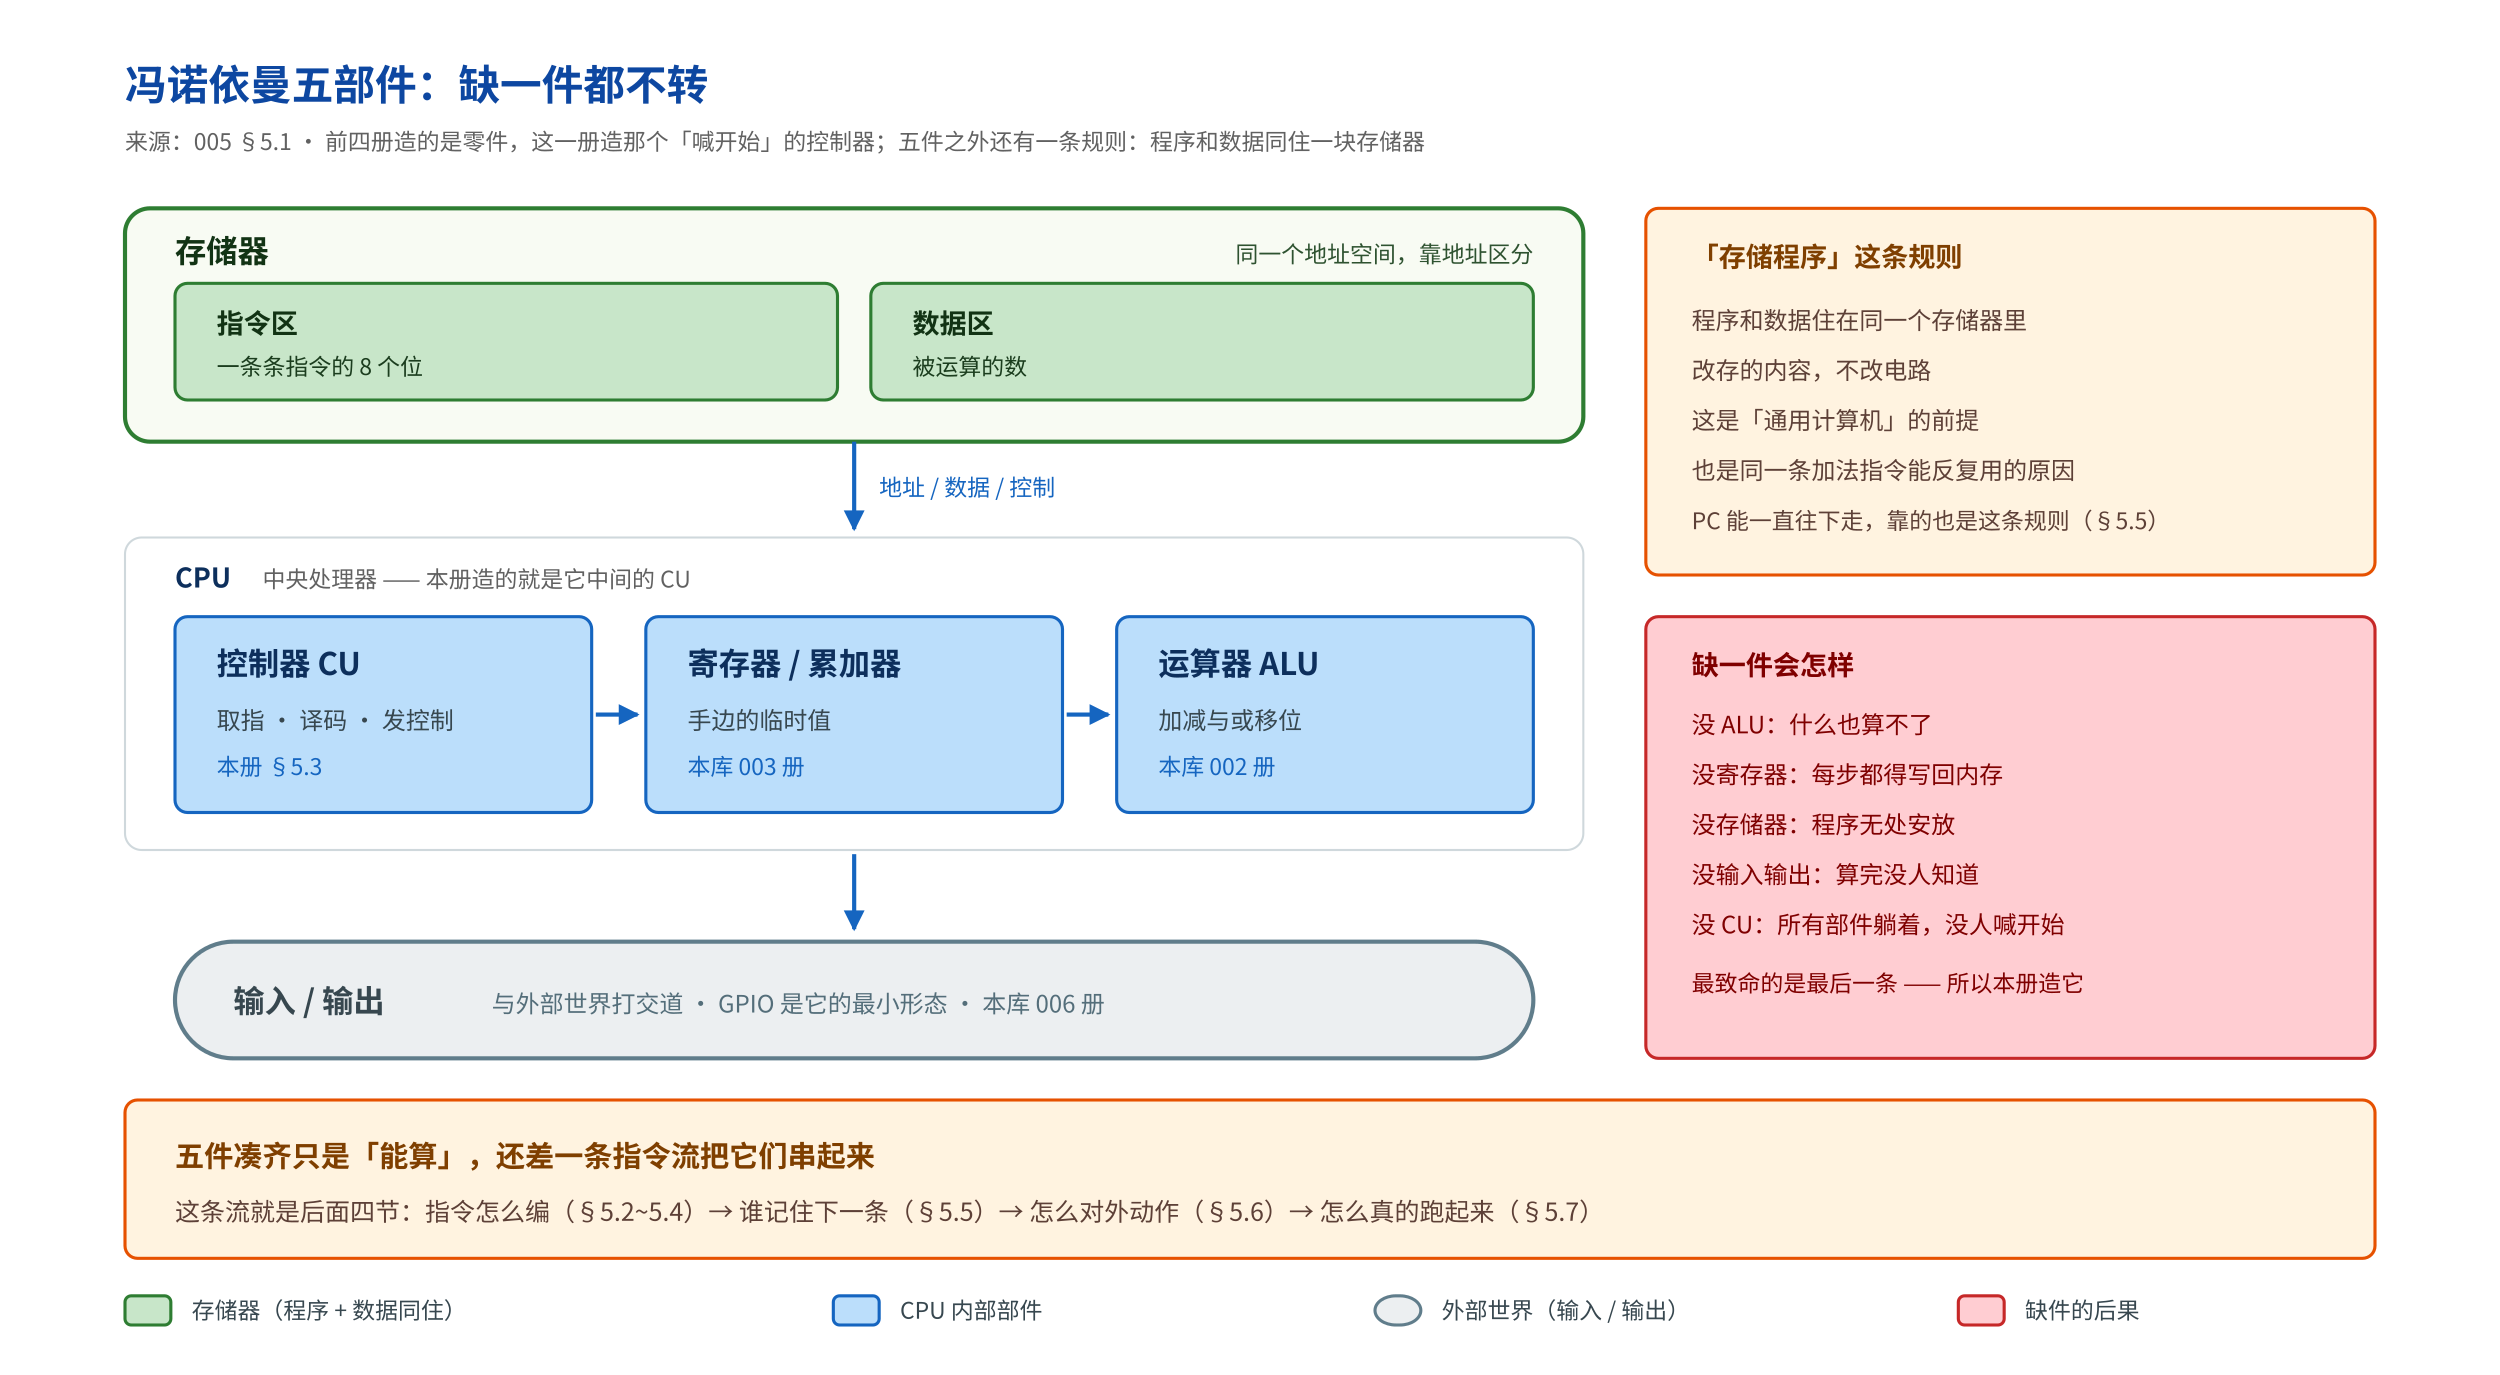
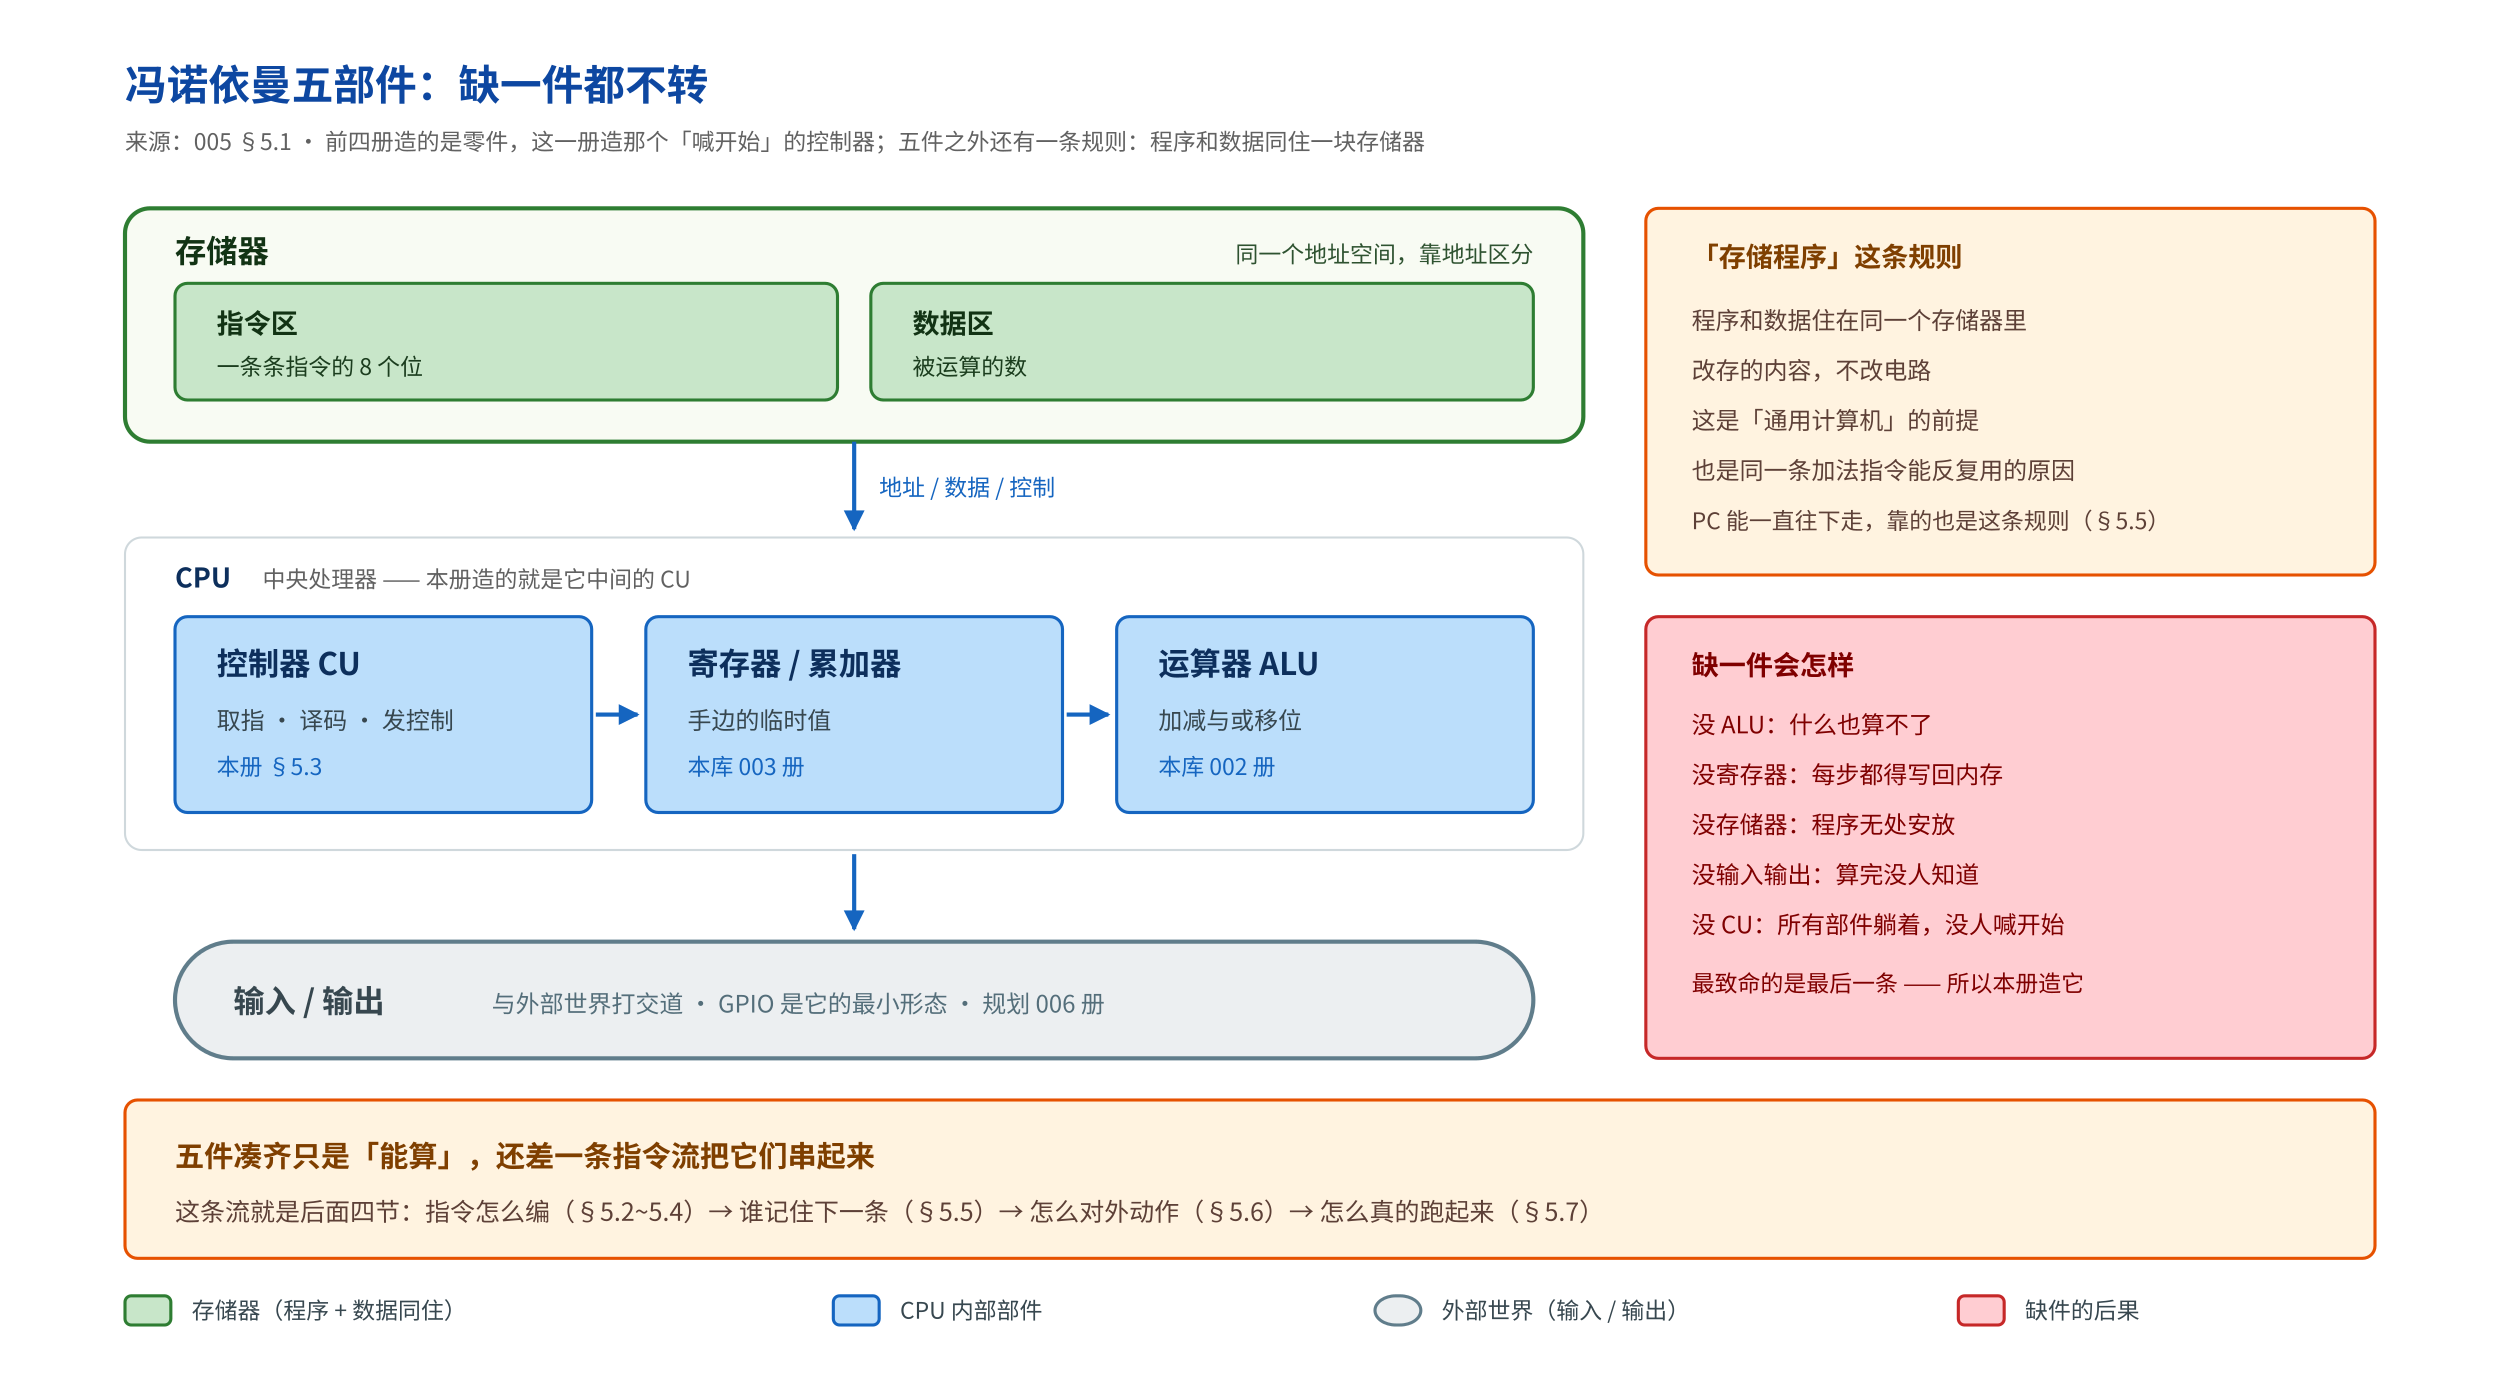
<svg xmlns="http://www.w3.org/2000/svg" viewBox="0 0 1200 660" font-family="'Microsoft YaHei','PingFang SC','Noto Sans CJK SC',sans-serif">
  <rect x="0" y="0" width="1200" height="660" fill="#ffffff" />
  <defs>
    <marker id="aBlue" viewBox="0 0 10 10" refX="9" refY="5" markerWidth="10" markerHeight="10" markerUnits="userSpaceOnUse" orient="auto-start-reverse">
      <path d="M 0 0 L 10 5 L 0 10 z" fill="#1565c0" />
    </marker>
  </defs>
  <text x="60" y="48" font-size="20" font-weight="bold" fill="#0d47a1">冯诺依曼五部件：缺一件都不转</text>
  <text x="60" y="72" font-size="11" fill="#616161">来源：005 §5.1 · 前四册造的是零件，这一册造那个「喊开始」的控制器；五件之外还有一条规则：程序和数据同住一块存储器</text>
  <rect x="60" y="100" width="700" height="112" rx="12" fill="#f1f8e9" fill-opacity="0.55" stroke="#2e7d32" stroke-width="2" />
  <text x="84" y="126" font-size="15" font-weight="bold" fill="#123314">存储器</text>
  <text x="736" y="126" font-size="11" fill="#2e5230" text-anchor="end">同一个地址空间，靠地址区分</text>
  <rect x="84" y="136" width="318" height="56" rx="6" fill="#c8e6c9" stroke="#2e7d32" stroke-width="1.5" />
  <text x="104" y="160" font-size="13" font-weight="bold" fill="#123314">指令区</text>
  <text x="104" y="180" font-size="11" fill="#1b3d1e">一条条指令的 8 个位</text>
  <rect x="418" y="136" width="318" height="56" rx="6" fill="#c8e6c9" stroke="#2e7d32" stroke-width="1.5" />
  <text x="438" y="160" font-size="13" font-weight="bold" fill="#123314">数据区</text>
  <text x="438" y="180" font-size="11" fill="#1b3d1e">被运算的数</text>
  <line x1="410" y1="212" x2="410" y2="254" stroke="#1565c0" stroke-width="2" marker-end="url(#aBlue)" />
  <text x="422" y="238" font-size="11" fill="#1565c0">地址 / 数据 / 控制</text>
  <rect x="60" y="258" width="700" height="150" rx="8" fill="#ffffff" stroke="#cfd8dc" stroke-width="1" />
  <text x="84" y="282" font-size="13" font-weight="bold" fill="#0d2f5c">CPU</text>
  <text x="126" y="282" font-size="11" fill="#616161">中央处理器 —— 本册造的就是它中间的 CU</text>
  <rect x="84" y="296" width="200" height="94" rx="6" fill="#bbdefb" stroke="#1565c0" stroke-width="1.5" />
  <text x="104" y="324" font-size="15" font-weight="bold" fill="#0d2f5c">控制器 CU</text>
  <text x="104" y="350" font-size="11.5" fill="#37474f">取指 · 译码 · 发控制</text>
  <text x="104" y="372" font-size="11" fill="#1565c0">本册 §5.3</text>
  <line x1="286" y1="343" x2="306" y2="343" stroke="#1565c0" stroke-width="2" marker-end="url(#aBlue)" />
  <rect x="310" y="296" width="200" height="94" rx="6" fill="#bbdefb" stroke="#1565c0" stroke-width="1.5" />
  <text x="330" y="324" font-size="15" font-weight="bold" fill="#0d2f5c">寄存器 / 累加器</text>
  <text x="330" y="350" font-size="11.5" fill="#37474f">手边的临时值</text>
  <text x="330" y="372" font-size="11" fill="#1565c0">本库 003 册</text>
  <line x1="512" y1="343" x2="532" y2="343" stroke="#1565c0" stroke-width="2" marker-end="url(#aBlue)" />
  <rect x="536" y="296" width="200" height="94" rx="6" fill="#bbdefb" stroke="#1565c0" stroke-width="1.5" />
  <text x="556" y="324" font-size="15" font-weight="bold" fill="#0d2f5c">运算器 ALU</text>
  <text x="556" y="350" font-size="11.5" fill="#37474f">加减与或移位</text>
  <text x="556" y="372" font-size="11" fill="#1565c0">本库 002 册</text>
  <line x1="410" y1="410" x2="410" y2="446" stroke="#1565c0" stroke-width="2" marker-end="url(#aBlue)" />
  <rect x="84" y="452" width="652" height="56" rx="28" fill="#eceff1" stroke="#607d8b" stroke-width="2" />
  <text x="112" y="486" font-size="15" font-weight="bold" fill="#37474f">输入 / 输出</text>
-   <text x="236" y="486" font-size="11.5" fill="#546e7a">与外部世界打交道 · GPIO 是它的最小形态 · 本库 006 册</text>
+   <text x="236" y="486" font-size="11.5" fill="#546e7a">与外部世界打交道 · GPIO 是它的最小形态 · 规划 006 册</text>
  <rect x="790" y="100" width="350" height="176" rx="6" fill="#fff3e0" stroke="#e65100" stroke-width="1.5" />
  <text x="812" y="128" font-size="13" font-weight="bold" fill="#7f3f00">「存储程序」这条规则</text>
  <text x="812" y="158" font-size="11.5" fill="#5d4037">程序和数据住在同一个存储器里</text>
  <text x="812" y="182" font-size="11.5" fill="#5d4037">改存的内容，不改电路</text>
  <text x="812" y="206" font-size="11.5" fill="#5d4037">这是「通用计算机」的前提</text>
  <text x="812" y="230" font-size="11.5" fill="#5d4037">也是同一条加法指令能反复用的原因</text>
  <text x="812" y="254" font-size="11" fill="#5d4037">PC 能一直往下走，靠的也是这条规则（§5.5）</text>
  <rect x="790" y="296" width="350" height="212" rx="6" fill="#ffcdd2" stroke="#c62828" stroke-width="1.5" />
  <text x="812" y="324" font-size="13" font-weight="bold" fill="#7f0000">缺一件会怎样</text>
  <text x="812" y="352" font-size="11.5" fill="#7f0000">没 ALU：什么也算不了</text>
  <text x="812" y="376" font-size="11.5" fill="#7f0000">没寄存器：每步都得写回内存</text>
  <text x="812" y="400" font-size="11.5" fill="#7f0000">没存储器：程序无处安放</text>
  <text x="812" y="424" font-size="11.5" fill="#7f0000">没输入输出：算完没人知道</text>
  <text x="812" y="448" font-size="11.5" fill="#7f0000">没 CU：所有部件躺着，没人喊开始</text>
  <text x="812" y="476" font-size="11" fill="#7f0000">最致命的是最后一条 —— 所以本册造它</text>
  <rect x="60" y="528" width="1080" height="76" rx="6" fill="#fff3e0" stroke="#e65100" stroke-width="1.5" />
  <text x="84" y="560" font-size="14" font-weight="bold" fill="#7f3f00">五件凑齐只是「能算」，还差一条指令流把它们串起来</text>
  <text x="84" y="586" font-size="12" fill="#5d4037">这条流就是后面四节：指令怎么编（§5.2~5.4）→ 谁记住下一条（§5.5）→ 怎么对外动作（§5.6）→ 怎么真的跑起来（§5.7）</text>
  <rect x="60" y="622" width="22" height="14" rx="3" fill="#c8e6c9" stroke="#2e7d32" stroke-width="1.5" />
  <text x="92" y="633" font-size="11" fill="#37474f">存储器（程序 + 数据同住）</text>
  <rect x="400" y="622" width="22" height="14" rx="3" fill="#bbdefb" stroke="#1565c0" stroke-width="1.5" />
  <text x="432" y="633" font-size="11" fill="#37474f">CPU 内部部件</text>
  <rect x="660" y="622" width="22" height="14" rx="10" fill="#eceff1" stroke="#607d8b" stroke-width="1.5" />
  <text x="692" y="633" font-size="11" fill="#37474f">外部世界（输入 / 输出）</text>
  <rect x="940" y="622" width="22" height="14" rx="3" fill="#ffcdd2" stroke="#c62828" stroke-width="1.5" />
  <text x="972" y="633" font-size="11" fill="#37474f">缺件的后果</text>
</svg>
